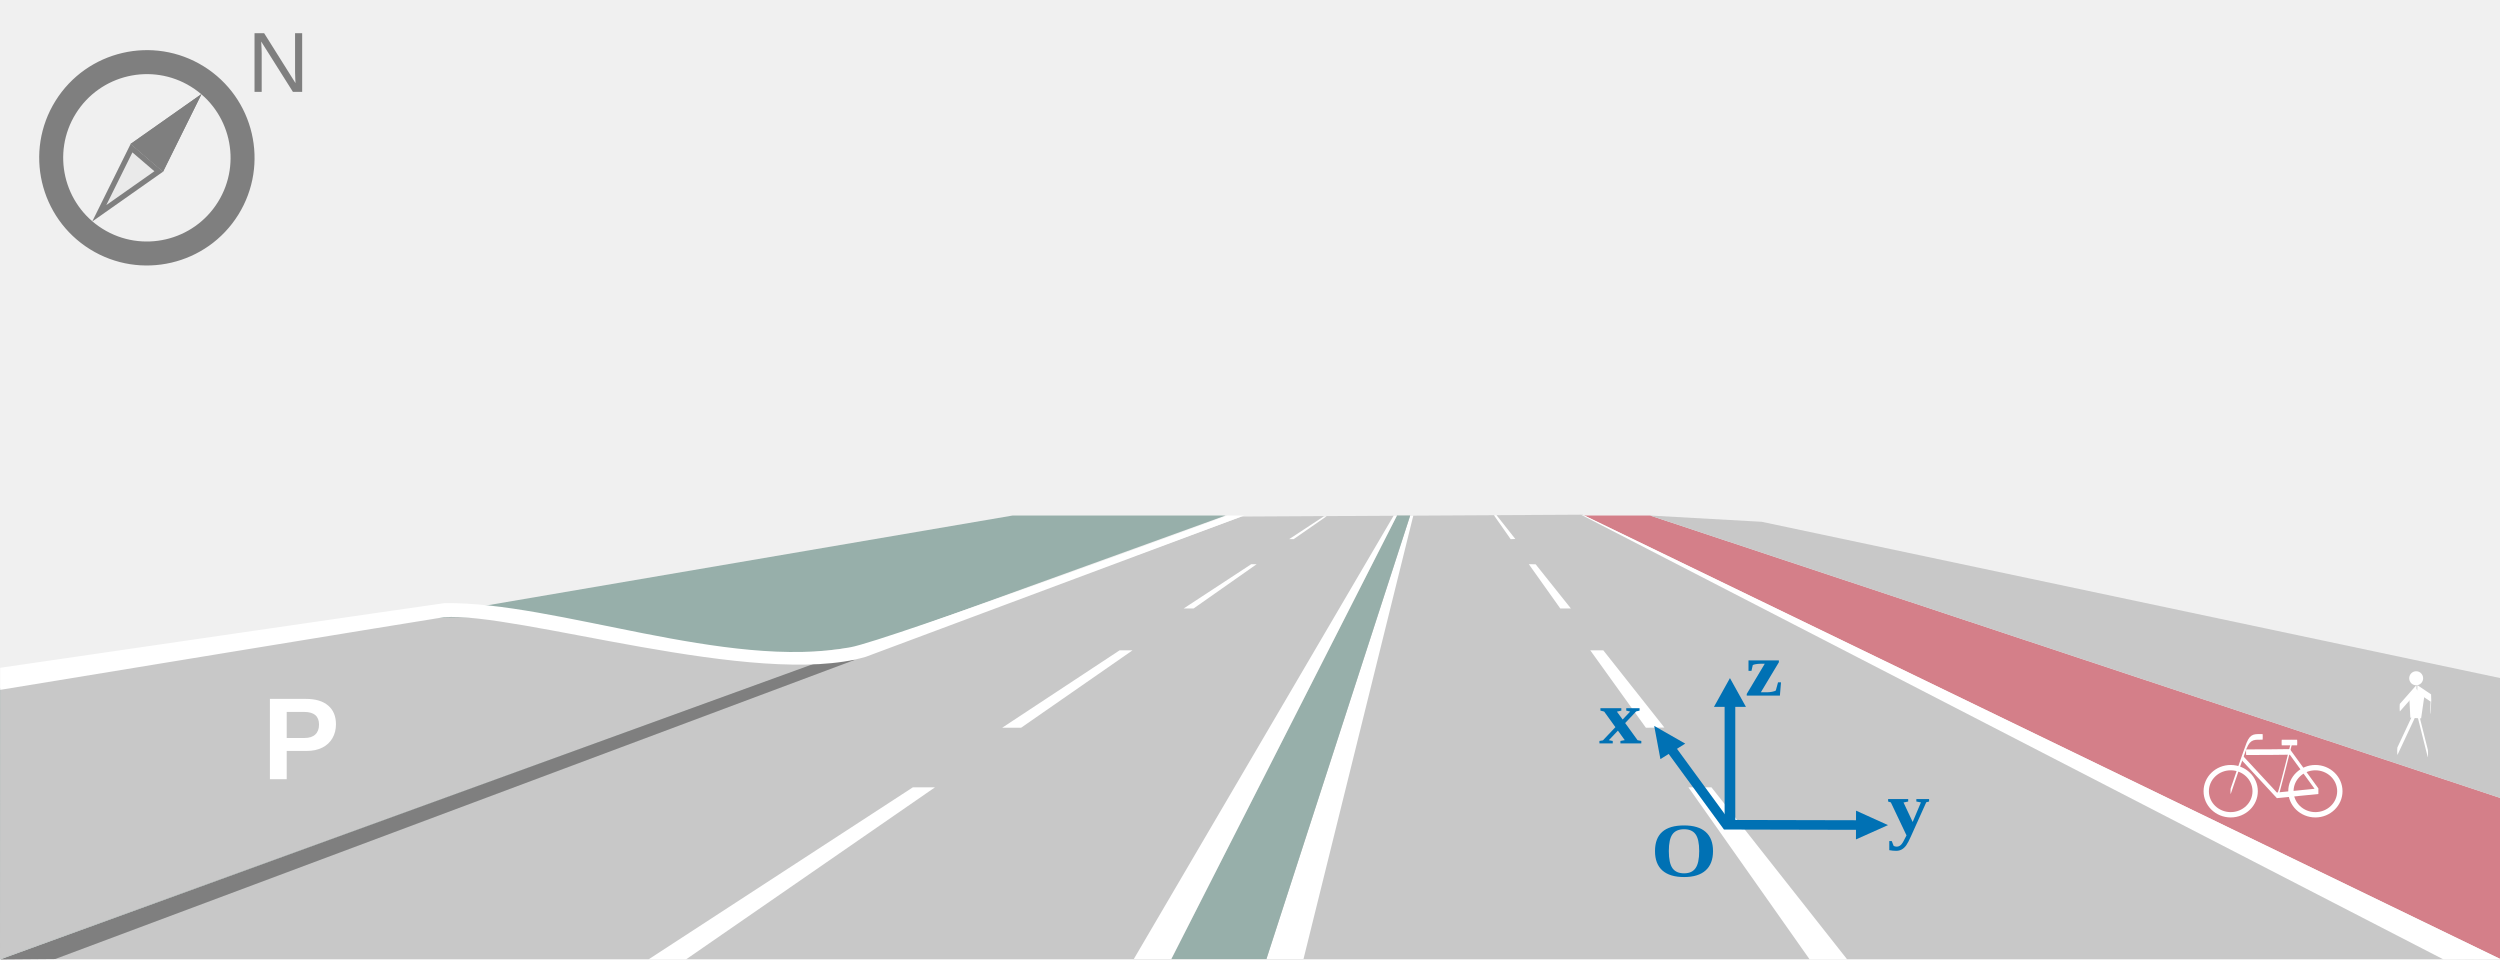
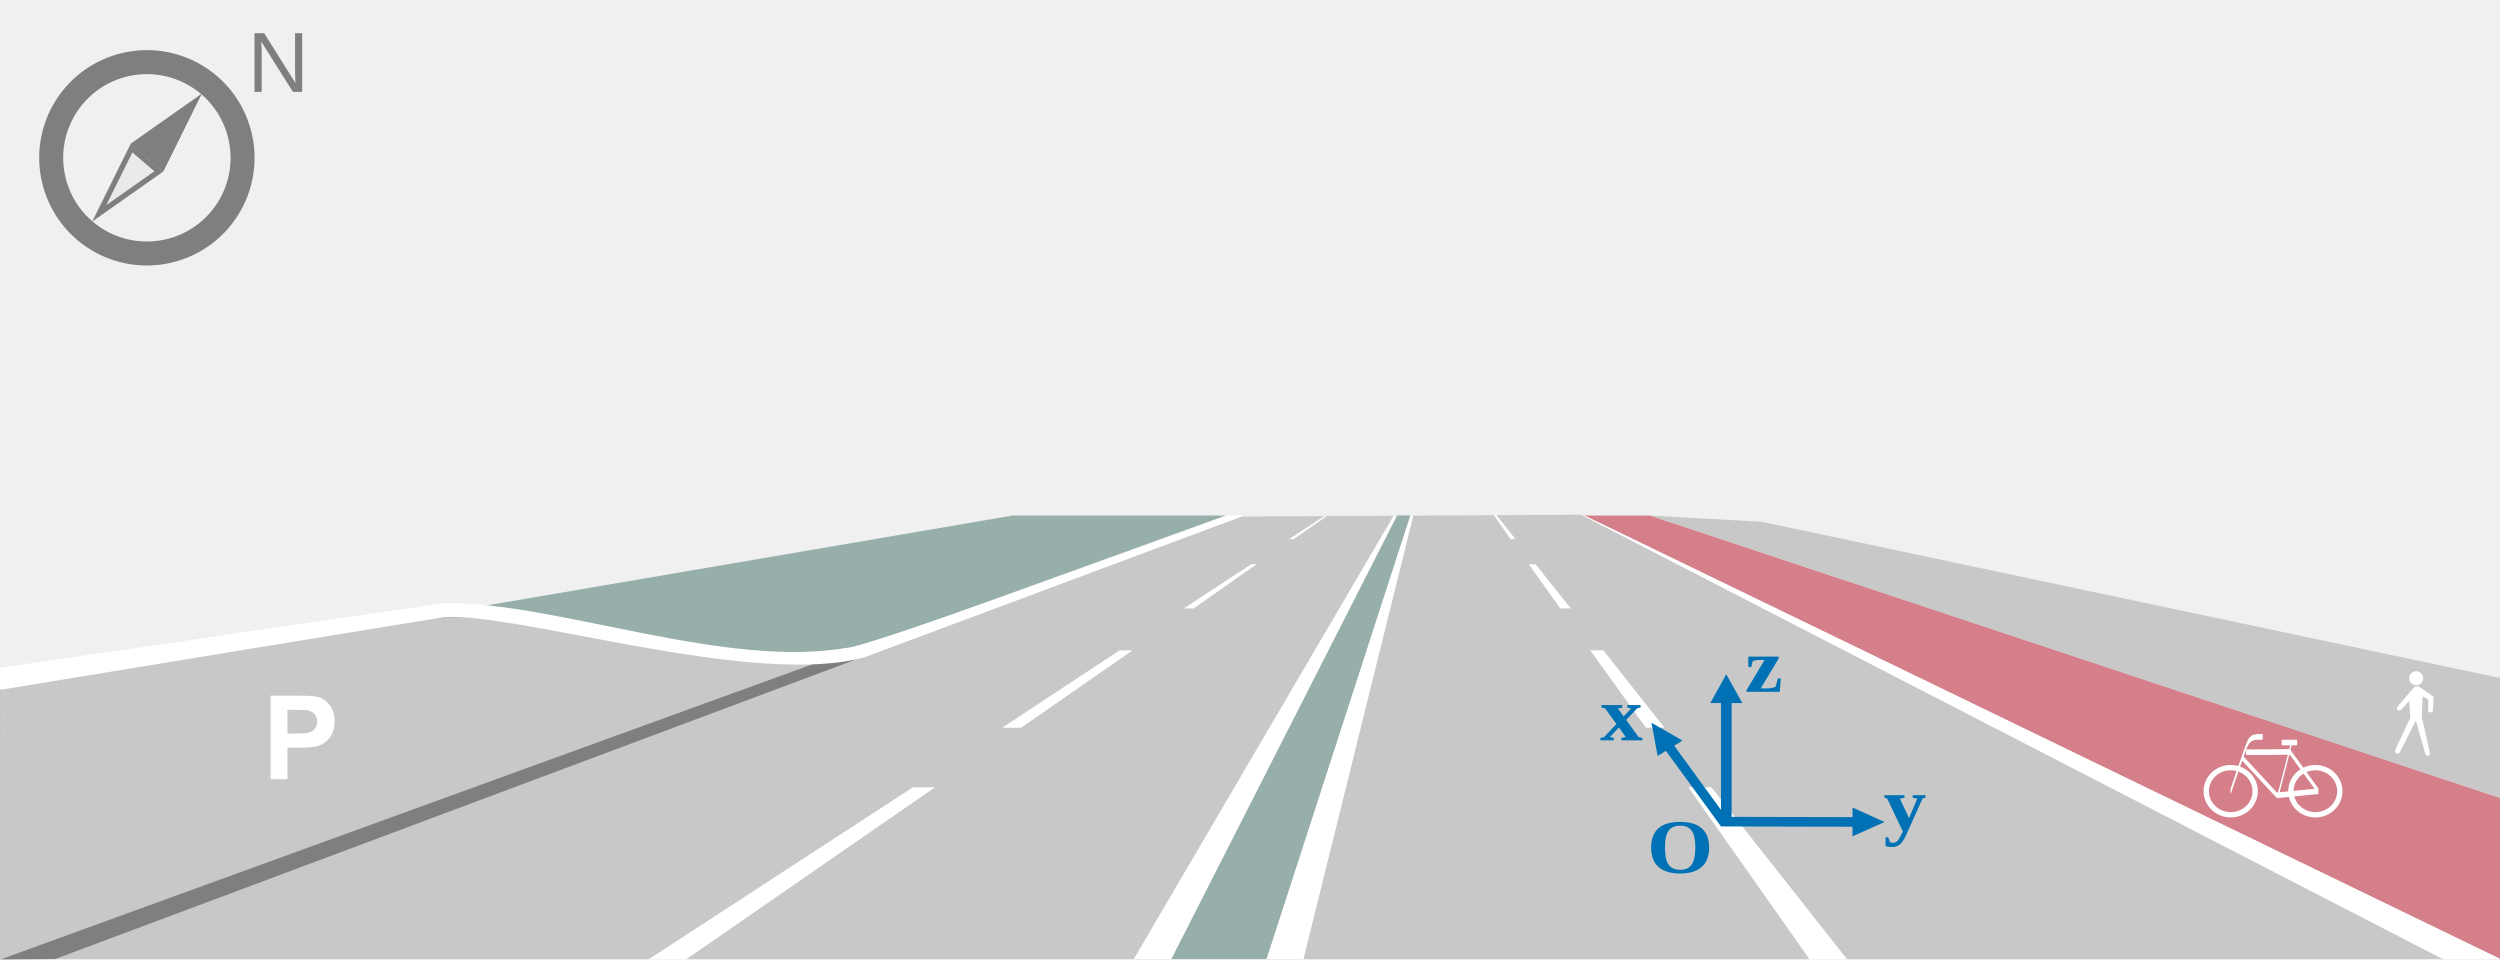
<svg xmlns="http://www.w3.org/2000/svg" width="100%" height="100%" viewBox="0 0 469 180" version="1.1" xml:space="preserve" style="fill-rule:evenodd;clip-rule:evenodd;stroke-linecap:round;stroke-miterlimit:1;">
  <g transform="matrix(1,0,0,0.734694,-540,-257.143)">
    <g id="Road" transform="matrix(0.652961,0,0,0.888753,540.039,336.116)">
-       <g id="Street">
+       <g>
        <g transform="matrix(0.0299978,0,0,0.0299989,0,2.00018e-12)">
          <path d="M11888,5468L15154,5450L23686,9706L354,9706L11888,5468Z" style="fill:rgb(200,200,200);" />
        </g>
        <g transform="matrix(0.0299978,0,0,0.0299989,0,2.00018e-12)">
          <path d="M9696.43,5458L11736.2,5458L-2,9705.12L0,7115.25L9696.43,5458Z" style="fill:rgb(151,175,170);" />
        </g>
        <g transform="matrix(0.0299978,0,0,0.0299989,0,2.00018e-12)">
          <path d="M3840.41,6473C5459.42,6249.93 6190.2,7032.27 8291.2,6702.48C8292.43,6702.29 -2,9705.12 -2,9705.12L0,7115.25C0,7115.25 2826.34,6612.73 3840.41,6473Z" style="fill:rgb(200,200,200);" />
        </g>
        <g transform="matrix(0.0149989,0,0,0.0149995,0,0)">
          <path d="M15698.2,13715.4L16376,13678.5L1053,19411L-4,19420L15698.2,13715.4Z" style="fill:rgb(127,127,127);" />
        </g>
        <g transform="matrix(0.0149989,0,0,0.0149995,0,0)">
          <path d="M23503.4,10916L23829.1,10916C23829.1,10916 16605.4,13614.9 16582.4,13621.7C14495.1,14238.8 9883.77,12755.1 8495.51,12864.6C8431.41,12869.7 -0,14255.1 -0,14255.1L0,13832.5C0,13832.5 8474.41,12594.5 8511.1,12594C10651.4,12563.1 13914.5,13881.8 16285.1,13439.7C17008.9,13304.7 23503.4,10916 23503.4,10916Z" style="fill:white;" />
        </g>
        <g transform="matrix(0.0299978,0,0,0.0299989,0,0)">
          <path d="M13504.5,5458L13534.4,5458L12482.5,9705.12L12127.3,9705.12L13504.5,5458Z" style="fill:white;" />
        </g>
        <g transform="matrix(0.0299978,0,0,0.0299989,0,0)">
          <path d="M16168.9,8060.96L16389.5,8060.96L17690.1,9710L17330.6,9710L16168.9,8060.96Z" style="fill:white;" />
        </g>
        <g transform="matrix(0.0299978,0,0,0.0299989,-52.5342,-66.6388)">
          <path d="M16980.1,8970.22L17104.8,8970.22L17690.1,9710L17512.9,9711.79L16980.1,8970.22Z" style="fill:white;" />
        </g>
        <g transform="matrix(0.0299978,0,0,0.0299989,-79.7212,-100.844)">
          <path d="M17298,9285.79L17363.1,9286.45L17701.1,9710L17599.3,9709.8L17298,9285.79Z" style="fill:white;" />
        </g>
        <g transform="matrix(0.0299978,0,0,0.0299989,-95.6977,-120.823)">
          <path d="M17496.5,9483.16L17519.7,9480.51L17701.1,9710L17656.6,9712.01L17496.5,9483.16Z" style="fill:white;" />
        </g>
        <g transform="matrix(-0.0299978,0,0,0.0299989,716.882,4.44089e-14)">
          <path d="M14944.7,8060.96L15156.6,8060.96L17690.1,9710L17330.6,9710L14944.7,8060.96Z" style="fill:white;" />
        </g>
        <g transform="matrix(-0.0299978,0,0,0.0299989,819.114,-66.6388)">
          <path d="M16460.4,8970.22L16584.5,8970.22L17709.4,9711.79L17528,9711.79L16460.4,8970.22Z" style="fill:white;" />
        </g>
        <g transform="matrix(-0.0299978,0,0,0.0299989,871.153,-100.844)">
          <path d="M17006.9,9285.79L17058.7,9285.79L17706.1,9710L17611,9710L17006.9,9285.79Z" style="fill:white;" />
        </g>
        <g transform="matrix(-0.0299978,0,0,0.0299989,905.9,-120.59)">
          <path d="M17493.8,9483.83L17521,9485.2L17854.3,9704.25L17811.2,9704.25L17493.8,9483.83Z" style="fill:white;" />
        </g>
        <g transform="matrix(0.0299978,0,0,0.0299989,0,0)">
          <path d="M13377.6,5458L13504,5458L12127.3,9706L11216,9706L13377.6,5458Z" style="fill:rgb(151,175,170);" />
        </g>
        <g transform="matrix(0.0299978,0,0,0.0299989,0,0)">
          <path d="M13346.6,5458L13377.6,5458L11216.4,9705.12L10857.4,9705.12L13346.6,5458Z" style="fill:white;" />
        </g>
        <g transform="matrix(0.0299978,0,0,0.0299989,0,0)">
          <path d="M15801.9,5458L15168.9,5458L23944,9705.12L23944,8162.87L15801.9,5458Z" style="fill:rgb(212,127,137);" />
        </g>
        <g transform="matrix(0.0299978,0,0,0.0299989,0,0)">
          <path d="M15801.9,5458L16870.7,5518L23944,7014.64L23944,8162.87L15801.9,5458Z" style="fill:rgb(200,200,200);" />
        </g>
        <g transform="matrix(0.0299978,0,0,0.0299989,0,0)">
          <path d="M15139.7,5450L15173.7,5458L23944,9705.12L23401.6,9710L15139.7,5450Z" style="fill:white;" />
        </g>
      </g>
-       <g id="Bike" transform="matrix(2.01665,0,0,1.64625,-1309.06,-680.788)">
+       <g transform="matrix(2.01665,0,0,1.64625,-1309.06,-680.788)">
        <g transform="matrix(0.204949,0,0,0.327466,858.226,480.117)">
          <path d="M530.238,233.354C540.647,233.354 549.098,239.62 549.098,247.337C549.098,255.054 540.647,261.319 530.238,261.319C519.829,261.319 511.378,255.054 511.378,247.337C511.378,239.62 519.829,233.354 530.238,233.354ZM530.238,236.195C521.907,236.195 515.083,241.161 515.083,247.337C515.083,253.513 521.907,258.479 530.238,258.479C538.568,258.479 545.393,253.513 545.393,247.337C545.393,241.161 538.568,236.195 530.238,236.195Z" style="fill:white;" />
        </g>
-         <g id="arrow-white" transform="matrix(-0.0622347,0,0,1.225,983.642,-48.2764)">
+         <g transform="matrix(-0.0622347,0,0,1.225,983.642,-48.2764)">
          <path d="M196.138,489.719C213.18,489.742 223.496,489.547 232.672,490.963C238.161,491.81 269.055,497.459 269.055,497.459" style="fill:none;stroke:white;stroke-width:0.8px;" />
        </g>
-         <g id="arrow-white1" transform="matrix(-0.0622347,0,0,1.225,983.642,-48.2764)">
+         <g transform="matrix(-0.0622347,0,0,1.225,983.642,-48.2764)">
          <path d="M233.496,491.903C213.357,491.926 133.702,491.859 133.702,491.859L68.352,497.459L163.363,498.047L242.668,492.714" style="fill:none;stroke:white;stroke-width:0.8px;stroke-linejoin:round;" />
        </g>
-         <g id="arrow-white2" transform="matrix(-0.0622347,0,0,1.225,983.642,-48.2764)">
+         <g transform="matrix(-0.0622347,0,0,1.225,983.642,-48.2764)">
          <path d="M129.584,490.527C129.584,490.527 156.879,497.338 161.077,498.047" style="fill:none;stroke:white;stroke-width:0.8px;" />
        </g>
-         <g id="arrow-white3" transform="matrix(-0.0622347,0,0,1.225,982.242,-48.2764)">
+         <g transform="matrix(-0.0622347,0,0,1.225,982.242,-48.2764)">
          <path d="M129.584,490.527L94.641,490.527" style="fill:none;stroke:white;stroke-width:0.8px;" />
        </g>
        <g transform="matrix(0.204949,0,0,0.327466,870.29,480.117)">
          <path d="M530.238,233.354C540.647,233.354 549.098,239.62 549.098,247.337C549.098,255.054 540.647,261.319 530.238,261.319C519.829,261.319 511.378,255.054 511.378,247.337C511.378,239.62 519.829,233.354 530.238,233.354ZM530.238,236.195C521.907,236.195 515.083,241.161 515.083,247.337C515.083,253.513 521.907,258.479 530.238,258.479C538.568,258.479 545.393,253.513 545.393,247.337C545.393,241.161 538.568,236.195 530.238,236.195Z" style="fill:white;" />
        </g>
      </g>
+       <g transform="matrix(1.19765,2.16874e-16,2.39103e-16,1.19764,69.0351,239.493)">
+         <path d="M7.219,0L7.219,-20.043L13.713,-20.043C16.174,-20.043 17.778,-19.943 18.525,-19.742C19.674,-19.441 20.635,-18.787 21.41,-17.78C22.185,-16.773 22.572,-15.472 22.572,-13.877C22.572,-12.647 22.349,-11.612 21.902,-10.773C21.456,-9.935 20.888,-9.276 20.2,-8.798C19.512,-8.319 18.813,-8.003 18.102,-7.848C17.135,-7.656 15.736,-7.561 13.904,-7.561L11.266,-7.561L11.266,0L7.219,0ZM11.266,-16.652L11.266,-10.965L13.48,-10.965C15.076,-10.965 16.142,-11.07 16.68,-11.279C17.217,-11.489 17.639,-11.817 17.944,-12.264C18.25,-12.71 18.402,-13.23 18.402,-13.822C18.402,-14.551 18.188,-15.153 17.76,-15.627C17.331,-16.101 16.789,-16.397 16.133,-16.516C15.65,-16.607 14.679,-16.652 13.221,-16.652L11.266,-16.652Z" style="fill:white;fill-rule:nonzero;" />
+       </g>
      <g transform="matrix(2.43144,0,0,1.98485,-1719.37,-851.211)">
        <g transform="matrix(0.0436461,0,0,0.0726517,969.476,516.934)">
          <ellipse cx="530.238" cy="247.337" rx="18.86" ry="13.983" style="fill:white;" />
        </g>
-         <g id="arrow-white4" transform="matrix(-0.06174,0,0,1.21526,999.874,-59.0451)">
-           <path d="M120.571,493.069L153.346,497.421" style="fill:none;stroke:white;stroke-width:0.9px;" />
-         </g>
-         <g id="arrow-white5" transform="matrix(-0.06174,0,0,1.21526,1000.69,-57.1208)">
-           <path d="M130.488,488.44L161.903,490.653" style="fill:none;stroke:white;stroke-width:0.9px;" />
-         </g>
        <g transform="matrix(0.0195874,0,0,0.0239955,540,362.121)">
-           <path d="M23065.6,7302.68L23108.2,7265.63L23156.5,7311.51L23137.4,7442.95L23072.4,7438.42L23065.6,7302.68Z" style="fill:white;" />
-         </g>
-         <g id="arrow-white6" transform="matrix(-0.06174,0,0,1.21526,1000.69,-57.1208)">
-           <path d="M128.114,488.44L102.211,489.526L103.318,490.947" style="fill:none;stroke:white;stroke-width:0.9px;stroke-linejoin:round;" />
-         </g>
-         <g id="arrow-white7" transform="matrix(-0.06174,0,0,1.21526,999.874,-59.0451)">
-           <path d="M114.959,492.814L95.313,497.69" style="fill:none;stroke:white;stroke-width:0.9px;" />
+           <path d="M23065.6,7337.87C23065.6,7337.87 23037.5,7369.53 23019.2,7388.23C23014.9,7392.66 23002.8,7397.78 22996.1,7392.6C22990.4,7388.13 22989.9,7380.57 22994.9,7372.21C22998,7366.94 23098,7252.07 23098,7252.07L23121.9,7249.93C23121.9,7249.93 23206.7,7304.34 23211.7,7313.49C23213.6,7317.16 23209.3,7393.84 23208.4,7397.36C23207.1,7402.12 23197.7,7406.87 23193,7406.92C23188.2,7406.97 23180.1,7404.56 23179.8,7397.66C23179.6,7392.83 23180.9,7329.11 23180.9,7329.11L23146.7,7309.68L23141.2,7434.51C23141.2,7434.51 23183.6,7612.31 23190.2,7650.97C23191.4,7658.02 23186.8,7669.56 23177.6,7669.43C23169,7669.3 23164.3,7660.88 23162.1,7653.91C23150.6,7617.22 23106,7455.15 23106,7455.15C23106,7455.15 23027,7611.89 23009.2,7647.25C23004.7,7656.3 22992.2,7656.47 22987.6,7653.91C22983.1,7651.34 22977.6,7641.51 22981.9,7631.88C22997.5,7596.57 23072.4,7438.42 23072.4,7438.42L23065.6,7337.87Z" style="fill:white;" />
        </g>
      </g>
-       <g transform="matrix(1.19765,2.16874e-16,2.39103e-16,1.19764,69.0351,239.493)">
-         <g transform="matrix(28.0001,0,0,28.0001,23.8575,0)">
-                 </g>
-         <text x="5.182px" y="0px" style="font-family:'Arial-BoldMT', 'Arial';font-weight:700;font-size:28px;fill:white;">P</text>
+     </g>
+     <g id="Coordinate-system" transform="matrix(1,0,1.17097e-30,1.225,32.4925,131.339)">
+       <g>
+         <g transform="matrix(0.999999,-2.77556e-17,-4.33681e-19,1,539.435,196.543)">
+           <g id="arrow-blue">
+             <g>
+               <path d="M288.925,128.5L291.925,122.5L294.925,128.5L288.925,128.5Z" style="fill:rgb(0,113,180);" />
+               <path d="M291.925,153.129L291.925,127.3" style="fill:none;stroke:rgb(0,113,180);stroke-width:2px;stroke-linecap:butt;stroke-linejoin:round;stroke-miterlimit:1.5;" />
+             </g>
+           </g>
+         </g>
+         <g transform="matrix(-0.00259213,0.999996,-0.999997,-0.00259214,984.297,58.2357)">
+           <g id="arrow-blue1">
+             <g>
+               <path d="M288.925,128.5L291.925,122.5L294.925,128.5L288.925,128.5Z" style="fill:rgb(0,113,180);" />
+               <path d="M291.925,153.129L291.925,127.3" style="fill:none;stroke:rgb(0,113,180);stroke-width:2px;stroke-linecap:butt;stroke-linejoin:round;stroke-miterlimit:1.5;" />
+             </g>
+           </g>
+         </g>
+         <g id="arrow-blue2" transform="matrix(0.77733,-0.53646,0.580855,0.885587,519.249,377.281)">
+           <g>
+             <g>
+               <path d="M288.925,128.5L291.925,122.5L294.925,128.5L288.925,128.5Z" style="fill:rgb(0,113,180);" />
+               <g transform="matrix(1,-1.66533e-16,-1.11022e-16,0.73768,0,33.3934)">
+                 <path d="M291.925,153.129L291.925,127.3" style="fill:none;stroke:rgb(0,113,180);stroke-width:2px;stroke-linecap:butt;stroke-linejoin:round;stroke-miterlimit:1.5;" />
+               </g>
+             </g>
+           </g>
+         </g>
+         <g transform="matrix(1,0,-1.75162e-46,1,807.685,332.812)">
+           <g transform="matrix(16,0,0,16,8,0)">
+                     </g>
+           <text x="0px" y="0px" style="font-family:'TimesNewRomanPS-BoldMT', 'Times New Roman';font-weight:700;font-size:16px;fill:rgb(0,113,180);">x</text>
+         </g>
+         <g transform="matrix(1.11514,0,0,1.11514,834.848,322.695)">
+           <text x="0px" y="0px" style="font-family:'TimesNewRomanPS-BoldMT', 'Times New Roman';font-weight:700;font-size:14.348px;fill:rgb(0,113,180);">z</text>
+         </g>
+         <g transform="matrix(1,0,0,1,860.875,351.598)">
+           <g transform="matrix(16,0,0,16,8,0)">
+                     </g>
+           <text x="0px" y="0px" style="font-family:'TimesNewRomanPS-BoldMT', 'Times New Roman';font-weight:700;font-size:16px;fill:rgb(0,113,180);">y</text>
+         </g>
+         <g transform="matrix(1.12889,0,-1.97739e-46,1.12889,816.485,360.419)">
+           <text x="0px" y="0px" style="font-family:'TimesNewRomanPS-BoldMT', 'Times New Roman';font-weight:700;font-size:14.173px;fill:rgb(0,113,180);">O</text>
+         </g>
      </g>
    </g>
    <g id="cardinal-direction" transform="matrix(0.168986,0.153081,-0.119697,0.244794,-6887.63,12524.5)">
      <g transform="matrix(0.999531,-0.0287655,0.0325823,0.999531,1745.17,154.476)">
        <g transform="matrix(-0.151565,0.928749,-1.05198,-0.151565,-49064.2,-67373.5)">
          <g transform="matrix(3.60822e-16,3.04013,-4.0676,7.77156e-16,6450.07,-53820.8)">
            <path d="M114.666,32.2L120.759,51.271L108.572,51.271L114.666,32.2Z" style="fill:rgb(234,234,234);" />
            <path d="M114.666,32.2L120.759,51.271L108.572,51.271L114.666,32.2ZM114.666,37.117L110.53,50.06L118.801,50.06L114.666,37.117Z" style="fill:rgb(127,127,127);" />
          </g>
          <g transform="matrix(2.77556e-17,-3.04013,4.0676,-2.91434e-16,6032.97,-53123.6)">
            <path d="M114.666,32.2L120.759,51.271L108.572,51.271L114.666,32.2Z" style="fill:rgb(127,127,127);" />
            <path d="M114.666,32.2L120.759,51.271L108.572,51.271L114.666,32.2ZM114.666,37.117L110.53,50.06L118.801,50.06L114.666,37.117Z" style="fill:rgb(127,127,127);" />
          </g>
        </g>
        <g transform="matrix(5.2769,0,0,6.6878,3443.51,-55126.3)">
          <path d="M530.238,233.354C540.647,233.354 549.098,239.62 549.098,247.337C549.098,255.054 540.647,261.319 530.238,261.319C519.829,261.319 511.378,255.054 511.378,247.337C511.378,239.62 519.829,233.354 530.238,233.354ZM530.238,236.469C522.147,236.469 515.579,241.339 515.579,247.337C515.579,253.335 522.147,258.205 530.238,258.205C538.329,258.205 544.897,253.335 544.897,247.337C544.897,241.339 538.329,236.469 530.238,236.469Z" style="fill:rgb(127,127,127);" />
        </g>
      </g>
      <g transform="matrix(-2.79922,1.75048,-1.86299,-2.63015,6317.06,-53649.4)">
        <g transform="matrix(23.4414,0,0,23.4414,22.1103,0)">
                </g>
        <text x="5.182px" y="0px" style="font-family:'ArialMT', 'Arial';font-size:23.441px;fill:rgb(127,127,127);">N</text>
      </g>
    </g>
-     <g id="Coordinate-system" transform="matrix(1,0,1.17097e-30,1.225,33.1783,132.32)">
-       <g transform="matrix(0.999999,-2.77556e-17,-4.33681e-19,1,539.435,196.543)">
-         <g id="arrow-blue">
-           <g>
-             <path d="M288.925,128.5L291.925,122.5L294.925,128.5L288.925,128.5Z" style="fill:rgb(0,113,180);" />
-             <path d="M291.925,153.129L291.925,127.3" style="fill:none;stroke:rgb(0,113,180);stroke-width:2px;stroke-linecap:butt;stroke-linejoin:round;stroke-miterlimit:1.5;" />
-           </g>
-         </g>
-       </g>
-       <g transform="matrix(-0.00259213,0.999996,-0.999997,-0.00259214,984.264,58.0813)">
-         <g id="arrow-blue1">
-           <g>
-             <path d="M288.925,128.5L291.925,122.5L294.925,128.5L288.925,128.5Z" style="fill:rgb(0,113,180);" />
-             <path d="M291.925,153.129L291.925,127.3" style="fill:none;stroke:rgb(0,113,180);stroke-width:2px;stroke-linecap:butt;stroke-linejoin:round;stroke-miterlimit:1.5;" />
-           </g>
-         </g>
-       </g>
-       <g id="arrow-blue2" transform="matrix(0.77648,-0.537977,0.582255,0.884452,519.15,377.713)">
-         <g>
-           <g>
-             <path d="M288.925,128.5L291.925,122.5L294.925,128.5L288.925,128.5Z" style="fill:rgb(0,113,180);" />
-             <g transform="matrix(1,-1.66533e-16,-1.11022e-16,0.73768,0,33.3934)">
-               <path d="M291.925,153.129L291.925,127.3" style="fill:none;stroke:rgb(0,113,180);stroke-width:2px;stroke-linecap:butt;stroke-linejoin:round;stroke-miterlimit:1.5;" />
-             </g>
-           </g>
-         </g>
-       </g>
-       <g transform="matrix(1,0,0,1,806.811,332.662)">
-         <g transform="matrix(16,0,0,16,8,0)">
-                 </g>
-         <text x="0px" y="0px" style="font-family:'TimesNewRomanPS-BoldMT', 'Times New Roman';font-weight:700;font-size:16px;fill:rgb(0,113,180);">x</text>
-       </g>
-       <g transform="matrix(1.11514,0,0,1.11514,834.196,322.695)">
-         <text x="0px" y="0px" style="font-family:'TimesNewRomanPS-BoldMT', 'Times New Roman';font-weight:700;font-size:14.348px;fill:rgb(0,113,180);">z</text>
-       </g>
-       <g transform="matrix(1,0,0,1,860.875,351.598)">
-         <g transform="matrix(16,0,0,16,8,0)">
-                 </g>
-         <text x="0px" y="0px" style="font-family:'TimesNewRomanPS-BoldMT', 'Times New Roman';font-weight:700;font-size:16px;fill:rgb(0,113,180);">y</text>
-       </g>
-       <g transform="matrix(1.12889,0,0,1.12889,816.525,360.355)">
-         <text x="0px" y="0px" style="font-family:'TimesNewRomanPS-BoldMT', 'Times New Roman';font-weight:700;font-size:14.173px;fill:rgb(0,113,180);">O</text>
-       </g>
-     </g>
  </g>
</svg>
